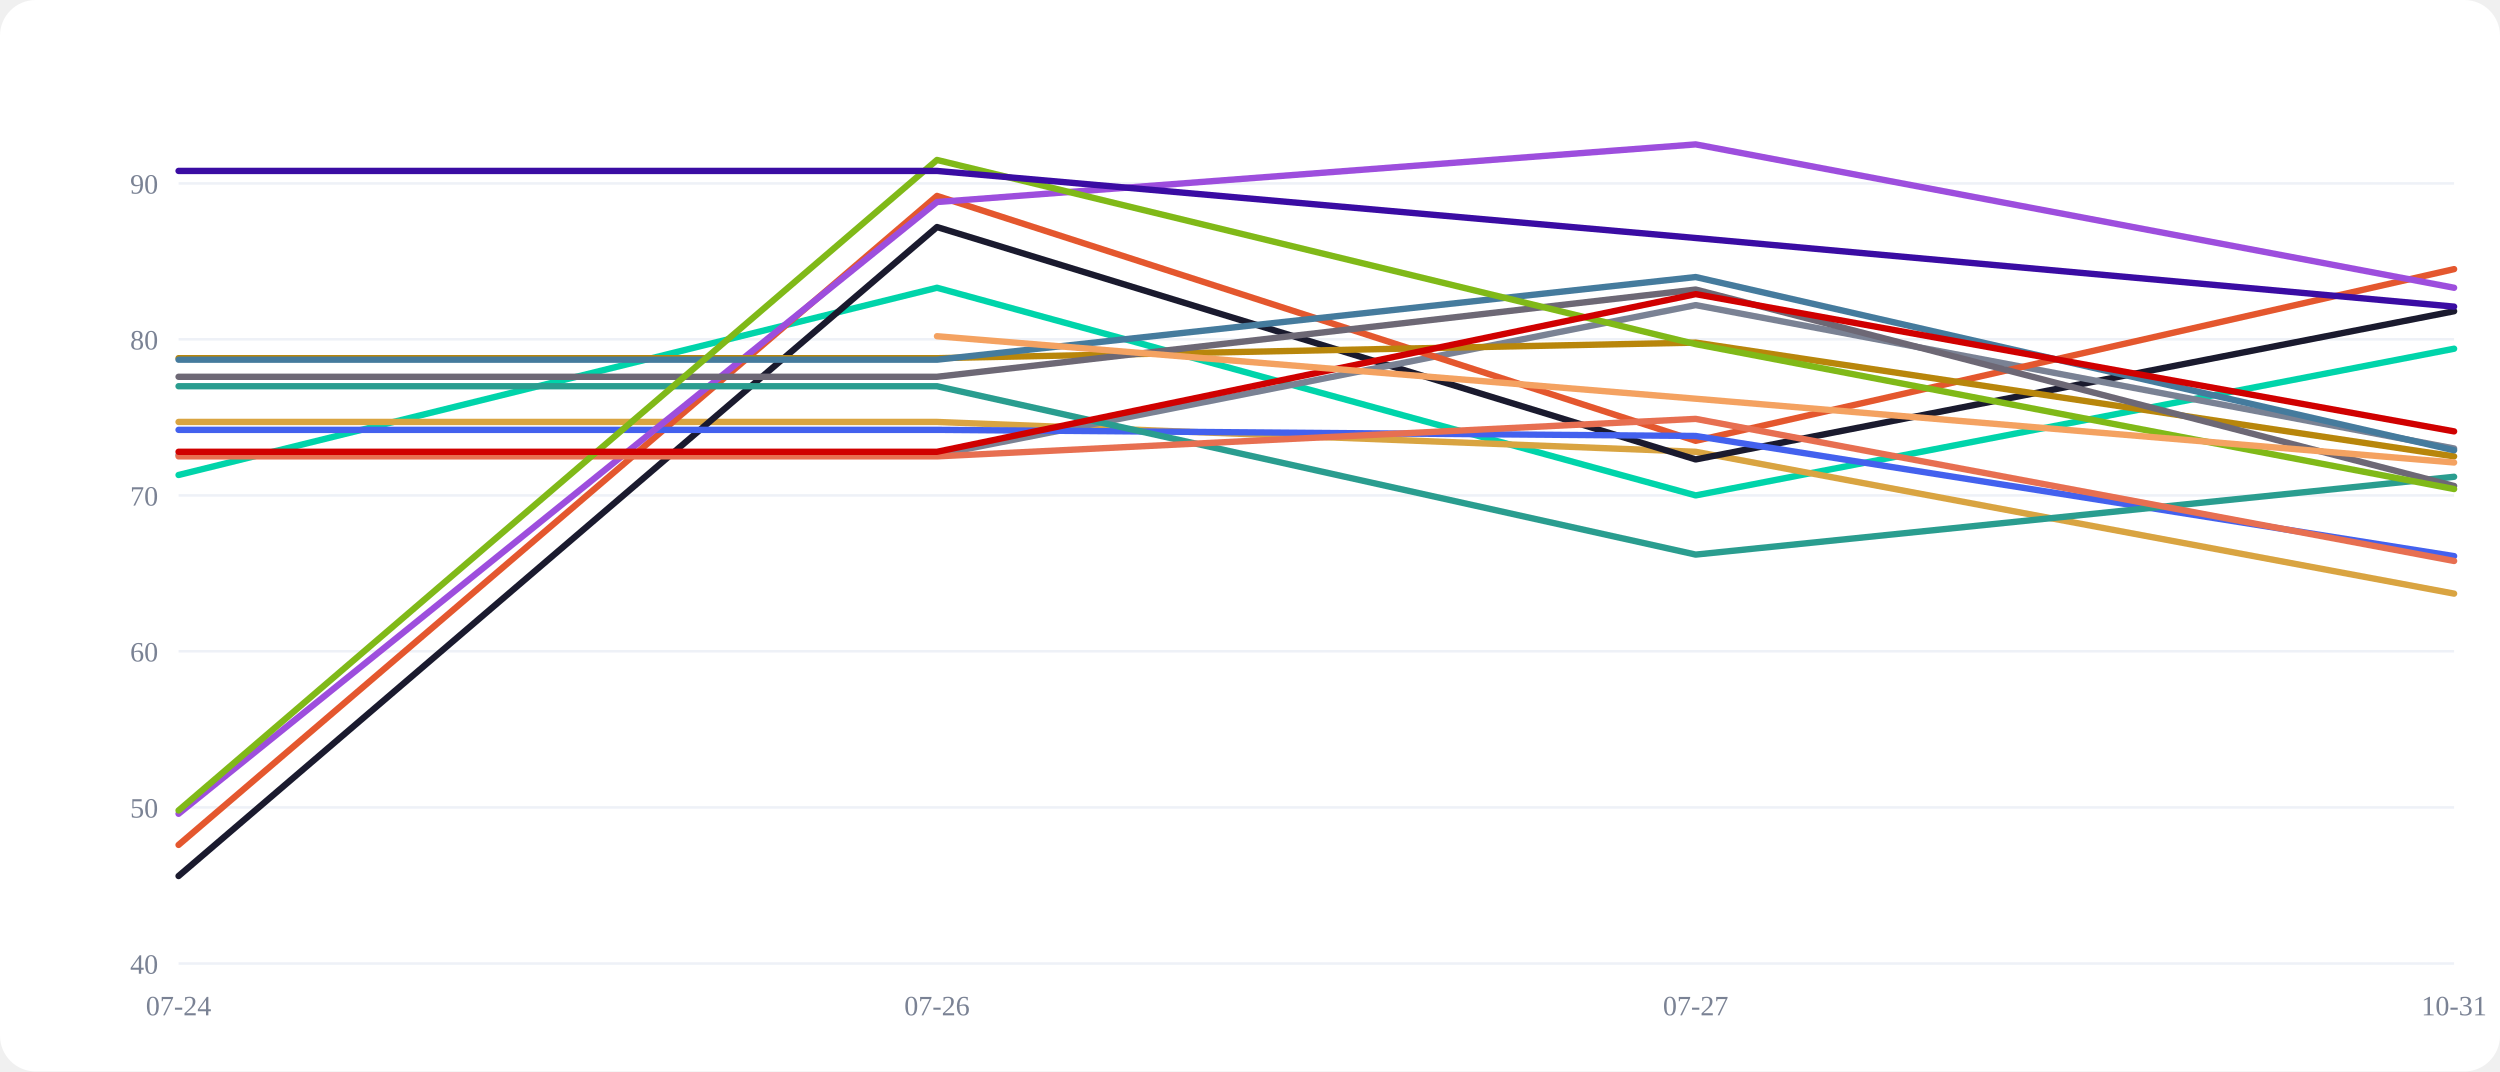
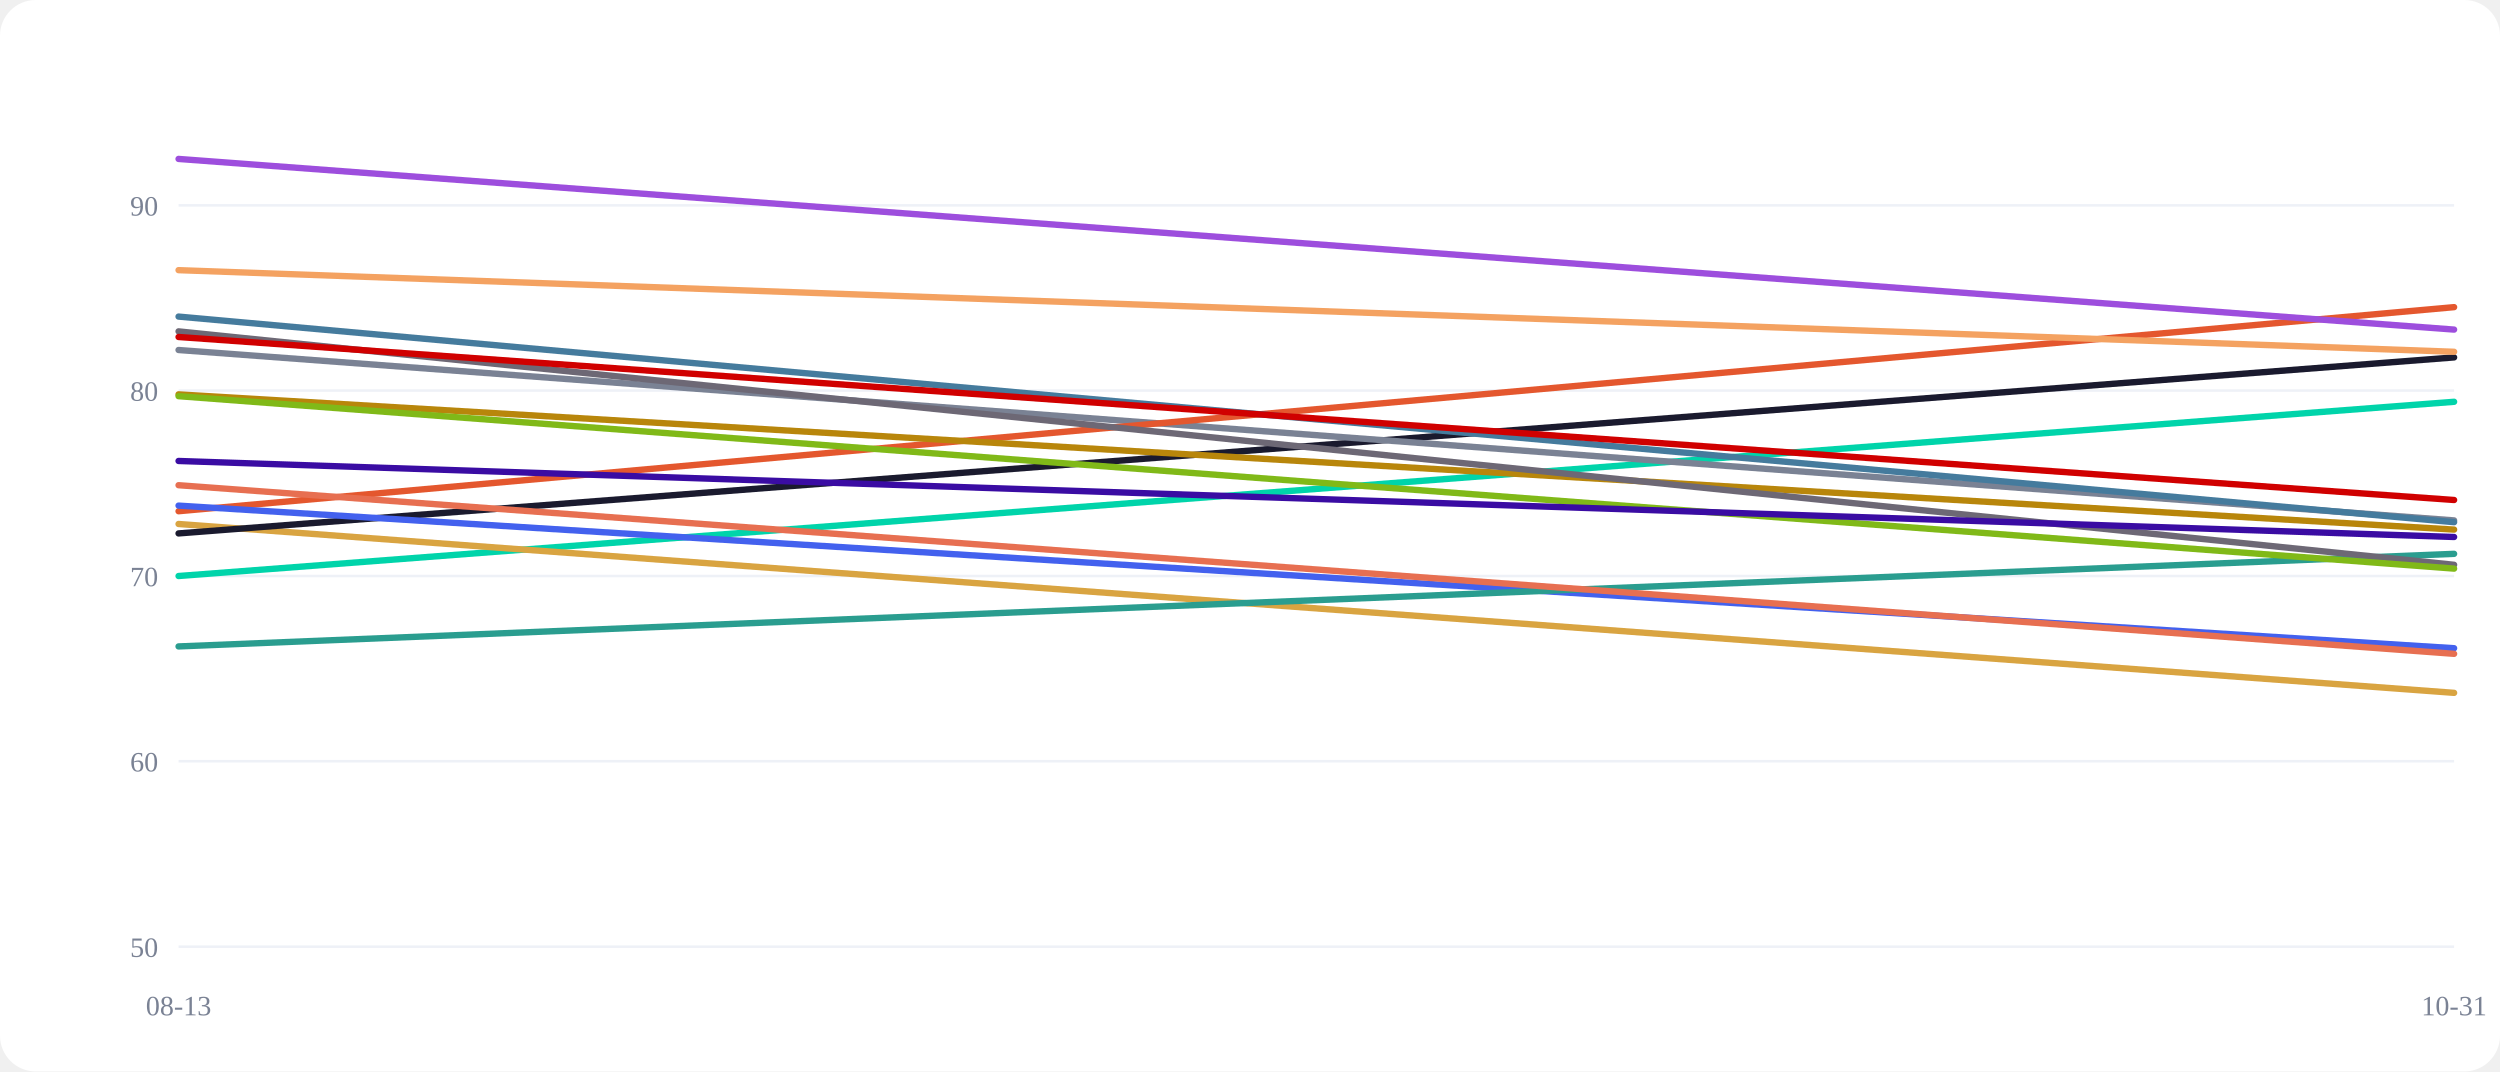
<svg xmlns="http://www.w3.org/2000/svg" viewBox="0 0 980 420" role="img" aria-label="VivIndex trend lines" style="width:100%;height:auto;display:block">
  <rect width="980" height="420" fill="#ffffff" rx="14" />
-   <line x1="70" y1="377.7" x2="962" y2="377.7" stroke="#EEF1F7" stroke-width="1" />
-   <text x="62" y="381.7" text-anchor="end" font-size="11" fill="#7a8294">40</text>
-   <line x1="70" y1="316.5" x2="962" y2="316.5" stroke="#EEF1F7" stroke-width="1" />
-   <text x="62" y="320.5" text-anchor="end" font-size="11" fill="#7a8294">50</text>
-   <line x1="70" y1="255.3" x2="962" y2="255.3" stroke="#EEF1F7" stroke-width="1" />
-   <text x="62" y="259.3" text-anchor="end" font-size="11" fill="#7a8294">60</text>
-   <line x1="70" y1="194.2" x2="962" y2="194.2" stroke="#EEF1F7" stroke-width="1" />
-   <text x="62" y="198.2" text-anchor="end" font-size="11" fill="#7a8294">70</text>
-   <line x1="70" y1="133.0" x2="962" y2="133.0" stroke="#EEF1F7" stroke-width="1" />
-   <text x="62" y="137.0" text-anchor="end" font-size="11" fill="#7a8294">80</text>
-   <line x1="70" y1="71.9" x2="962" y2="71.9" stroke="#EEF1F7" stroke-width="1" />
-   <text x="62" y="75.9" text-anchor="end" font-size="11" fill="#7a8294">90</text>
-   <text x="70.0" y="398" text-anchor="middle" font-size="11" fill="#7a8294">07-24</text>
-   <text x="367.3" y="398" text-anchor="middle" font-size="11" fill="#7a8294">07-26</text>
-   <text x="664.7" y="398" text-anchor="middle" font-size="11" fill="#7a8294">07-27</text>
+   <line x1="70" y1="443.7" x2="962" y2="443.7" stroke="#EEF1F7" stroke-width="1" />
+   <text x="62" y="447.7" text-anchor="end" font-size="11" fill="#7a8294">40</text>
+   <line x1="70" y1="371.1" x2="962" y2="371.1" stroke="#EEF1F7" stroke-width="1" />
+   <text x="62" y="375.1" text-anchor="end" font-size="11" fill="#7a8294">50</text>
+   <line x1="70" y1="298.4" x2="962" y2="298.4" stroke="#EEF1F7" stroke-width="1" />
+   <text x="62" y="302.4" text-anchor="end" font-size="11" fill="#7a8294">60</text>
+   <line x1="70" y1="225.8" x2="962" y2="225.8" stroke="#EEF1F7" stroke-width="1" />
+   <text x="62" y="229.8" text-anchor="end" font-size="11" fill="#7a8294">70</text>
+   <line x1="70" y1="153.1" x2="962" y2="153.1" stroke="#EEF1F7" stroke-width="1" />
+   <text x="62" y="157.1" text-anchor="end" font-size="11" fill="#7a8294">80</text>
+   <line x1="70" y1="80.5" x2="962" y2="80.5" stroke="#EEF1F7" stroke-width="1" />
+   <text x="62" y="84.5" text-anchor="end" font-size="11" fill="#7a8294">90</text>
+   <text x="70.0" y="398" text-anchor="middle" font-size="11" fill="#7a8294">08-13</text>
  <text x="962.0" y="398" text-anchor="middle" font-size="11" fill="#7a8294">10-31</text>
-   <path d="M70.0,186.2 L367.3,112.8 L664.7,194.2 L962.0,136.7" fill="none" stroke="#00D4AA" stroke-width="2.5" stroke-linejoin="round" stroke-linecap="round">
-     <circle cx="70.0" cy="186.2" r="3" fill="#00D4AA" />
-     <circle cx="367.3" cy="112.8" r="3" fill="#00D4AA" />
-     <circle cx="664.7" cy="194.2" r="3" fill="#00D4AA" />
-     <circle cx="962.0" cy="136.7" r="3" fill="#00D4AA" />
+   <path d="M70.0,225.8 L962.0,157.5" fill="none" stroke="#00D4AA" stroke-width="2.5" stroke-linejoin="round" stroke-linecap="round">
+     <circle cx="70.0" cy="225.8" r="3" fill="#00D4AA" />
+     <circle cx="962.0" cy="157.5" r="3" fill="#00D4AA" />
  </path>
-   <path d="M70.0,165.4 L367.3,165.4 L664.7,177.1 L962.0,232.7" fill="none" stroke="#D9A441" stroke-width="2.5" stroke-linejoin="round" stroke-linecap="round">
-     <circle cx="70.0" cy="165.4" r="3" fill="#D9A441" />
-     <circle cx="367.3" cy="165.4" r="3" fill="#D9A441" />
-     <circle cx="664.7" cy="177.1" r="3" fill="#D9A441" />
-     <circle cx="962.0" cy="232.7" r="3" fill="#D9A441" />
+   <path d="M70.0,205.4 L962.0,271.6" fill="none" stroke="#D9A441" stroke-width="2.5" stroke-linejoin="round" stroke-linecap="round">
+     <circle cx="70.0" cy="205.4" r="3" fill="#D9A441" />
+     <circle cx="962.0" cy="271.6" r="3" fill="#D9A441" />
  </path>
-   <path d="M70.0,343.4 L367.3,89.0 L664.7,180.1 L962.0,122.0" fill="none" stroke="#1A1A2E" stroke-width="2.5" stroke-linejoin="round" stroke-linecap="round">
-     <circle cx="70.0" cy="343.4" r="3" fill="#1A1A2E" />
-     <circle cx="367.3" cy="89.0" r="3" fill="#1A1A2E" />
-     <circle cx="664.7" cy="180.1" r="3" fill="#1A1A2E" />
-     <circle cx="962.0" cy="122.0" r="3" fill="#1A1A2E" />
+   <path d="M70.0,209.1 L962.0,140.1" fill="none" stroke="#1A1A2E" stroke-width="2.5" stroke-linejoin="round" stroke-linecap="round">
+     <circle cx="70.0" cy="209.1" r="3" fill="#1A1A2E" />
+     <circle cx="962.0" cy="140.1" r="3" fill="#1A1A2E" />
  </path>
-   <path d="M70.0,178.3 L367.3,178.3 L664.7,119.6 L962.0,175.8" fill="none" stroke="#7a8294" stroke-width="2.5" stroke-linejoin="round" stroke-linecap="round">
-     <circle cx="70.0" cy="178.3" r="3" fill="#7a8294" />
-     <circle cx="367.3" cy="178.3" r="3" fill="#7a8294" />
-     <circle cx="664.7" cy="119.6" r="3" fill="#7a8294" />
-     <circle cx="962.0" cy="175.8" r="3" fill="#7a8294" />
+   <path d="M70.0,137.2 L962.0,204.0" fill="none" stroke="#7a8294" stroke-width="2.5" stroke-linejoin="round" stroke-linecap="round">
+     <circle cx="70.0" cy="137.2" r="3" fill="#7a8294" />
+     <circle cx="962.0" cy="204.0" r="3" fill="#7a8294" />
  </path>
-   <path d="M70.0,331.2 L367.3,76.8 L664.7,172.8 L962.0,105.5" fill="none" stroke="#E4572E" stroke-width="2.5" stroke-linejoin="round" stroke-linecap="round">
-     <circle cx="70.0" cy="331.2" r="3" fill="#E4572E" />
-     <circle cx="367.3" cy="76.8" r="3" fill="#E4572E" />
-     <circle cx="664.7" cy="172.8" r="3" fill="#E4572E" />
-     <circle cx="962.0" cy="105.5" r="3" fill="#E4572E" />
+   <path d="M70.0,200.4 L962.0,120.4" fill="none" stroke="#E4572E" stroke-width="2.5" stroke-linejoin="round" stroke-linecap="round">
+     <circle cx="70.0" cy="200.4" r="3" fill="#E4572E" />
+     <circle cx="962.0" cy="120.4" r="3" fill="#E4572E" />
  </path>
-   <path d="M70.0,168.5 L367.3,168.5 L664.7,170.9 L962.0,218.0" fill="none" stroke="#4361EE" stroke-width="2.5" stroke-linejoin="round" stroke-linecap="round">
-     <circle cx="70.0" cy="168.5" r="3" fill="#4361EE" />
-     <circle cx="367.3" cy="168.5" r="3" fill="#4361EE" />
-     <circle cx="664.7" cy="170.9" r="3" fill="#4361EE" />
-     <circle cx="962.0" cy="218.0" r="3" fill="#4361EE" />
+   <path d="M70.0,198.2 L962.0,254.1" fill="none" stroke="#4361EE" stroke-width="2.5" stroke-linejoin="round" stroke-linecap="round">
+     <circle cx="70.0" cy="198.2" r="3" fill="#4361EE" />
+     <circle cx="962.0" cy="254.1" r="3" fill="#4361EE" />
  </path>
-   <path d="M70.0,319.0 L367.3,79.2 L664.7,56.6 L962.0,112.8" fill="none" stroke="#9D4EDD" stroke-width="2.5" stroke-linejoin="round" stroke-linecap="round">
-     <circle cx="70.0" cy="319.0" r="3" fill="#9D4EDD" />
-     <circle cx="367.3" cy="79.2" r="3" fill="#9D4EDD" />
-     <circle cx="664.7" cy="56.6" r="3" fill="#9D4EDD" />
-     <circle cx="962.0" cy="112.8" r="3" fill="#9D4EDD" />
+   <path d="M70.0,62.3 L962.0,129.2" fill="none" stroke="#9D4EDD" stroke-width="2.5" stroke-linejoin="round" stroke-linecap="round">
+     <circle cx="70.0" cy="62.3" r="3" fill="#9D4EDD" />
+     <circle cx="962.0" cy="129.2" r="3" fill="#9D4EDD" />
  </path>
-   <path d="M70.0,151.4 L367.3,151.4 L664.7,217.4 L962.0,186.9" fill="none" stroke="#2A9D8F" stroke-width="2.5" stroke-linejoin="round" stroke-linecap="round">
-     <circle cx="70.0" cy="151.4" r="3" fill="#2A9D8F" />
-     <circle cx="367.3" cy="151.4" r="3" fill="#2A9D8F" />
-     <circle cx="664.7" cy="217.4" r="3" fill="#2A9D8F" />
-     <circle cx="962.0" cy="186.9" r="3" fill="#2A9D8F" />
+   <path d="M70.0,253.4 L962.0,217.1" fill="none" stroke="#2A9D8F" stroke-width="2.5" stroke-linejoin="round" stroke-linecap="round">
+     <circle cx="70.0" cy="253.4" r="3" fill="#2A9D8F" />
+     <circle cx="962.0" cy="217.1" r="3" fill="#2A9D8F" />
  </path>
-   <path d="M70.0,178.9 L367.3,178.9 L664.7,164.2 L962.0,219.9" fill="none" stroke="#E76F51" stroke-width="2.5" stroke-linejoin="round" stroke-linecap="round">
-     <circle cx="70.0" cy="178.9" r="3" fill="#E76F51" />
-     <circle cx="367.3" cy="178.9" r="3" fill="#E76F51" />
-     <circle cx="664.7" cy="164.2" r="3" fill="#E76F51" />
-     <circle cx="962.0" cy="219.9" r="3" fill="#E76F51" />
+   <path d="M70.0,190.2 L962.0,256.3" fill="none" stroke="#E76F51" stroke-width="2.5" stroke-linejoin="round" stroke-linecap="round">
+     <circle cx="70.0" cy="190.2" r="3" fill="#E76F51" />
+     <circle cx="962.0" cy="256.3" r="3" fill="#E76F51" />
  </path>
-   <path d="M70.0,140.4 L367.3,140.4 L664.7,134.3 L962.0,178.9" fill="none" stroke="#B8860B" stroke-width="2.5" stroke-linejoin="round" stroke-linecap="round">
-     <circle cx="70.0" cy="140.4" r="3" fill="#B8860B" />
-     <circle cx="367.3" cy="140.4" r="3" fill="#B8860B" />
-     <circle cx="664.7" cy="134.3" r="3" fill="#B8860B" />
-     <circle cx="962.0" cy="178.9" r="3" fill="#B8860B" />
+   <path d="M70.0,154.6 L962.0,207.6" fill="none" stroke="#B8860B" stroke-width="2.5" stroke-linejoin="round" stroke-linecap="round">
+     <circle cx="70.0" cy="154.6" r="3" fill="#B8860B" />
+     <circle cx="962.0" cy="207.6" r="3" fill="#B8860B" />
  </path>
-   <path d="M70.0,141.0 L367.3,141.0 L664.7,108.6 L962.0,176.5" fill="none" stroke="#457B9D" stroke-width="2.5" stroke-linejoin="round" stroke-linecap="round">
-     <circle cx="70.0" cy="141.0" r="3" fill="#457B9D" />
-     <circle cx="367.3" cy="141.0" r="3" fill="#457B9D" />
-     <circle cx="664.7" cy="108.6" r="3" fill="#457B9D" />
-     <circle cx="962.0" cy="176.5" r="3" fill="#457B9D" />
+   <path d="M70.0,124.1 L962.0,204.7" fill="none" stroke="#457B9D" stroke-width="2.5" stroke-linejoin="round" stroke-linecap="round">
+     <circle cx="70.0" cy="124.1" r="3" fill="#457B9D" />
+     <circle cx="962.0" cy="204.7" r="3" fill="#457B9D" />
  </path>
-   <path d="M70.0,147.7 L367.3,147.7 L664.7,113.5 L962.0,190.5" fill="none" stroke="#6D6875" stroke-width="2.5" stroke-linejoin="round" stroke-linecap="round">
-     <circle cx="70.0" cy="147.7" r="3" fill="#6D6875" />
-     <circle cx="367.3" cy="147.7" r="3" fill="#6D6875" />
-     <circle cx="664.7" cy="113.5" r="3" fill="#6D6875" />
-     <circle cx="962.0" cy="190.5" r="3" fill="#6D6875" />
+   <path d="M70.0,129.9 L962.0,221.4" fill="none" stroke="#6D6875" stroke-width="2.5" stroke-linejoin="round" stroke-linecap="round">
+     <circle cx="70.0" cy="129.9" r="3" fill="#6D6875" />
+     <circle cx="962.0" cy="221.4" r="3" fill="#6D6875" />
  </path>
-   <path d="M70.0,317.7 L367.3,62.7 L664.7,134.9 L962.0,191.7" fill="none" stroke="#80B918" stroke-width="2.5" stroke-linejoin="round" stroke-linecap="round">
-     <circle cx="70.0" cy="317.7" r="3" fill="#80B918" />
-     <circle cx="367.3" cy="62.7" r="3" fill="#80B918" />
-     <circle cx="664.7" cy="134.9" r="3" fill="#80B918" />
-     <circle cx="962.0" cy="191.7" r="3" fill="#80B918" />
+   <path d="M70.0,155.3 L962.0,222.9" fill="none" stroke="#80B918" stroke-width="2.5" stroke-linejoin="round" stroke-linecap="round">
+     <circle cx="70.0" cy="155.3" r="3" fill="#80B918" />
+     <circle cx="962.0" cy="222.9" r="3" fill="#80B918" />
  </path>
-   <path d="M70.0,177.1 L367.3,177.1 L664.7,115.3 L962.0,169.1" fill="none" stroke="#D00000" stroke-width="2.5" stroke-linejoin="round" stroke-linecap="round">
-     <circle cx="70.0" cy="177.1" r="3" fill="#D00000" />
-     <circle cx="367.3" cy="177.1" r="3" fill="#D00000" />
-     <circle cx="664.7" cy="115.3" r="3" fill="#D00000" />
-     <circle cx="962.0" cy="169.1" r="3" fill="#D00000" />
+   <path d="M70.0,132.1 L962.0,196.0" fill="none" stroke="#D00000" stroke-width="2.5" stroke-linejoin="round" stroke-linecap="round">
+     <circle cx="70.0" cy="132.1" r="3" fill="#D00000" />
+     <circle cx="962.0" cy="196.0" r="3" fill="#D00000" />
  </path>
-   <path d="M70.0,67.0 L367.3,67.0 L664.7,93.3 L962.0,120.2" fill="none" stroke="#3A0CA3" stroke-width="2.5" stroke-linejoin="round" stroke-linecap="round">
-     <circle cx="70.0" cy="67.0" r="3" fill="#3A0CA3" />
-     <circle cx="367.3" cy="67.0" r="3" fill="#3A0CA3" />
-     <circle cx="664.7" cy="93.3" r="3" fill="#3A0CA3" />
-     <circle cx="962.0" cy="120.2" r="3" fill="#3A0CA3" />
+   <path d="M70.0,180.7 L962.0,210.5" fill="none" stroke="#3A0CA3" stroke-width="2.5" stroke-linejoin="round" stroke-linecap="round">
+     <circle cx="70.0" cy="180.7" r="3" fill="#3A0CA3" />
+     <circle cx="962.0" cy="210.5" r="3" fill="#3A0CA3" />
  </path>
-   <path d="M367.3,131.8 L664.7,156.3 L962.0,181.3" fill="none" stroke="#F4A261" stroke-width="2.5" stroke-linejoin="round" stroke-linecap="round">
-     <circle cx="367.3" cy="131.8" r="3" fill="#F4A261" />
-     <circle cx="664.7" cy="156.3" r="3" fill="#F4A261" />
-     <circle cx="962.0" cy="181.3" r="3" fill="#F4A261" />
+   <path d="M70.0,105.9 L962.0,137.9" fill="none" stroke="#F4A261" stroke-width="2.5" stroke-linejoin="round" stroke-linecap="round">
+     <circle cx="70.0" cy="105.9" r="3" fill="#F4A261" />
+     <circle cx="962.0" cy="137.9" r="3" fill="#F4A261" />
  </path>
</svg>
